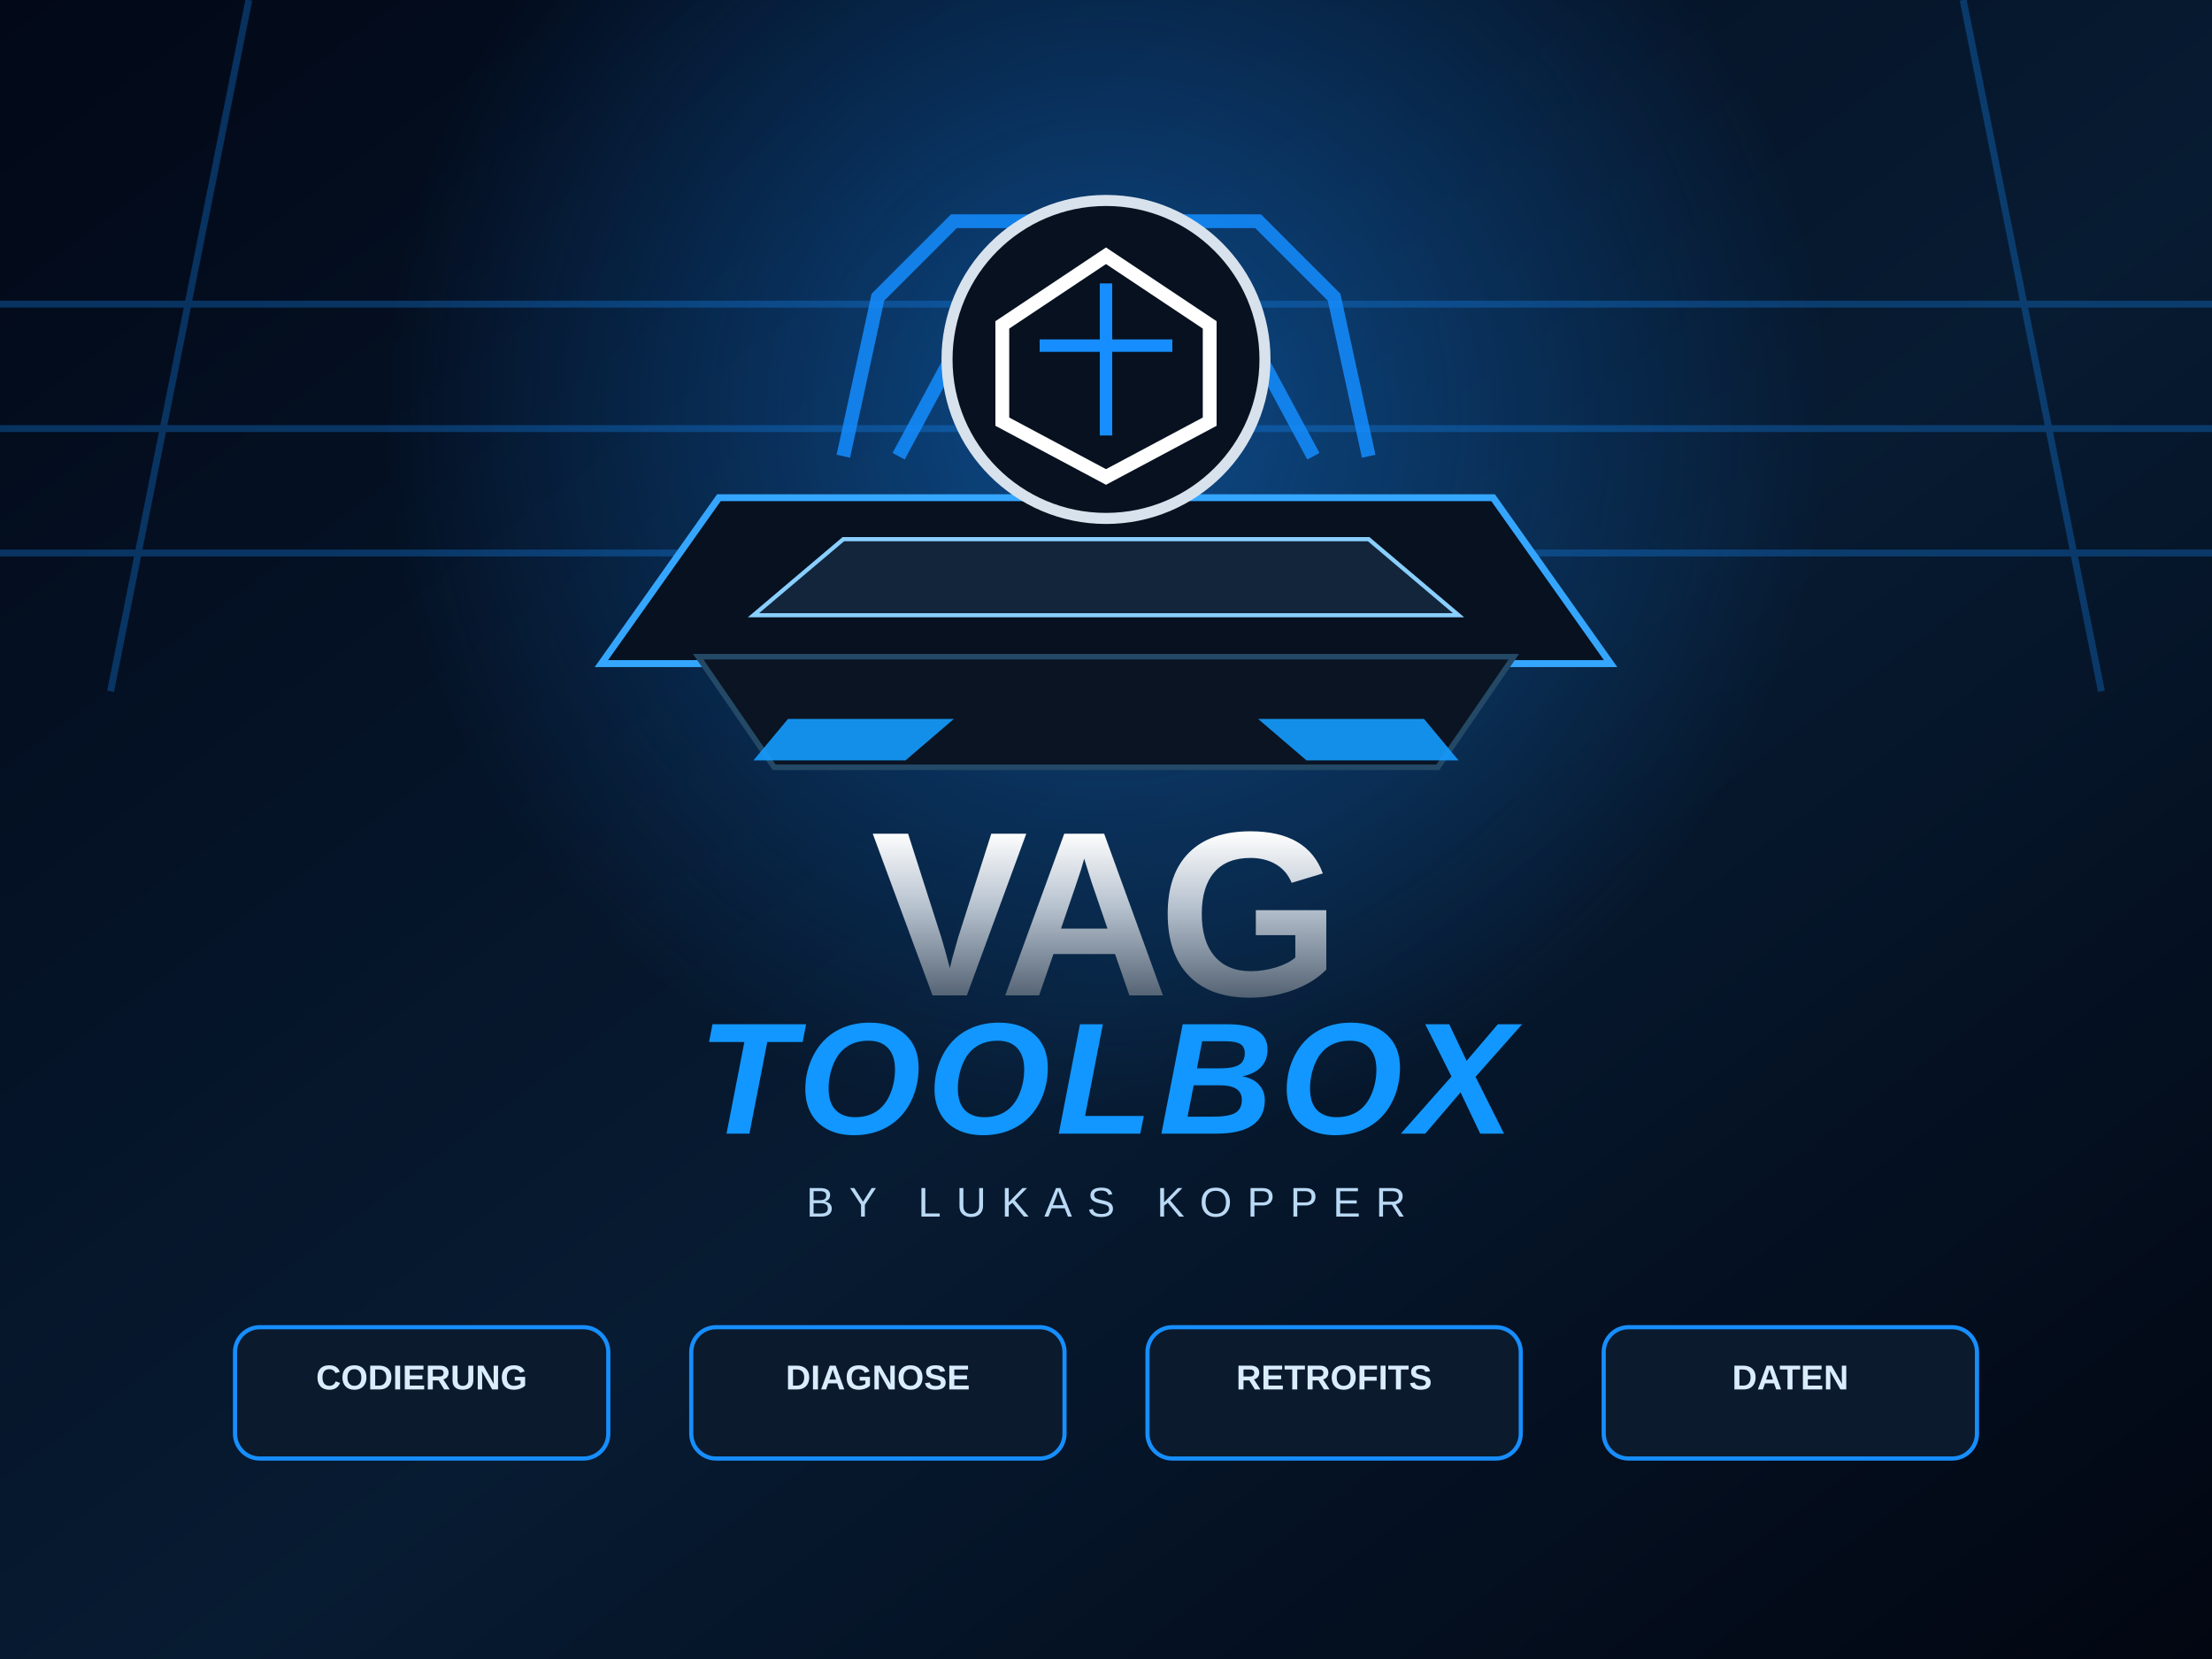
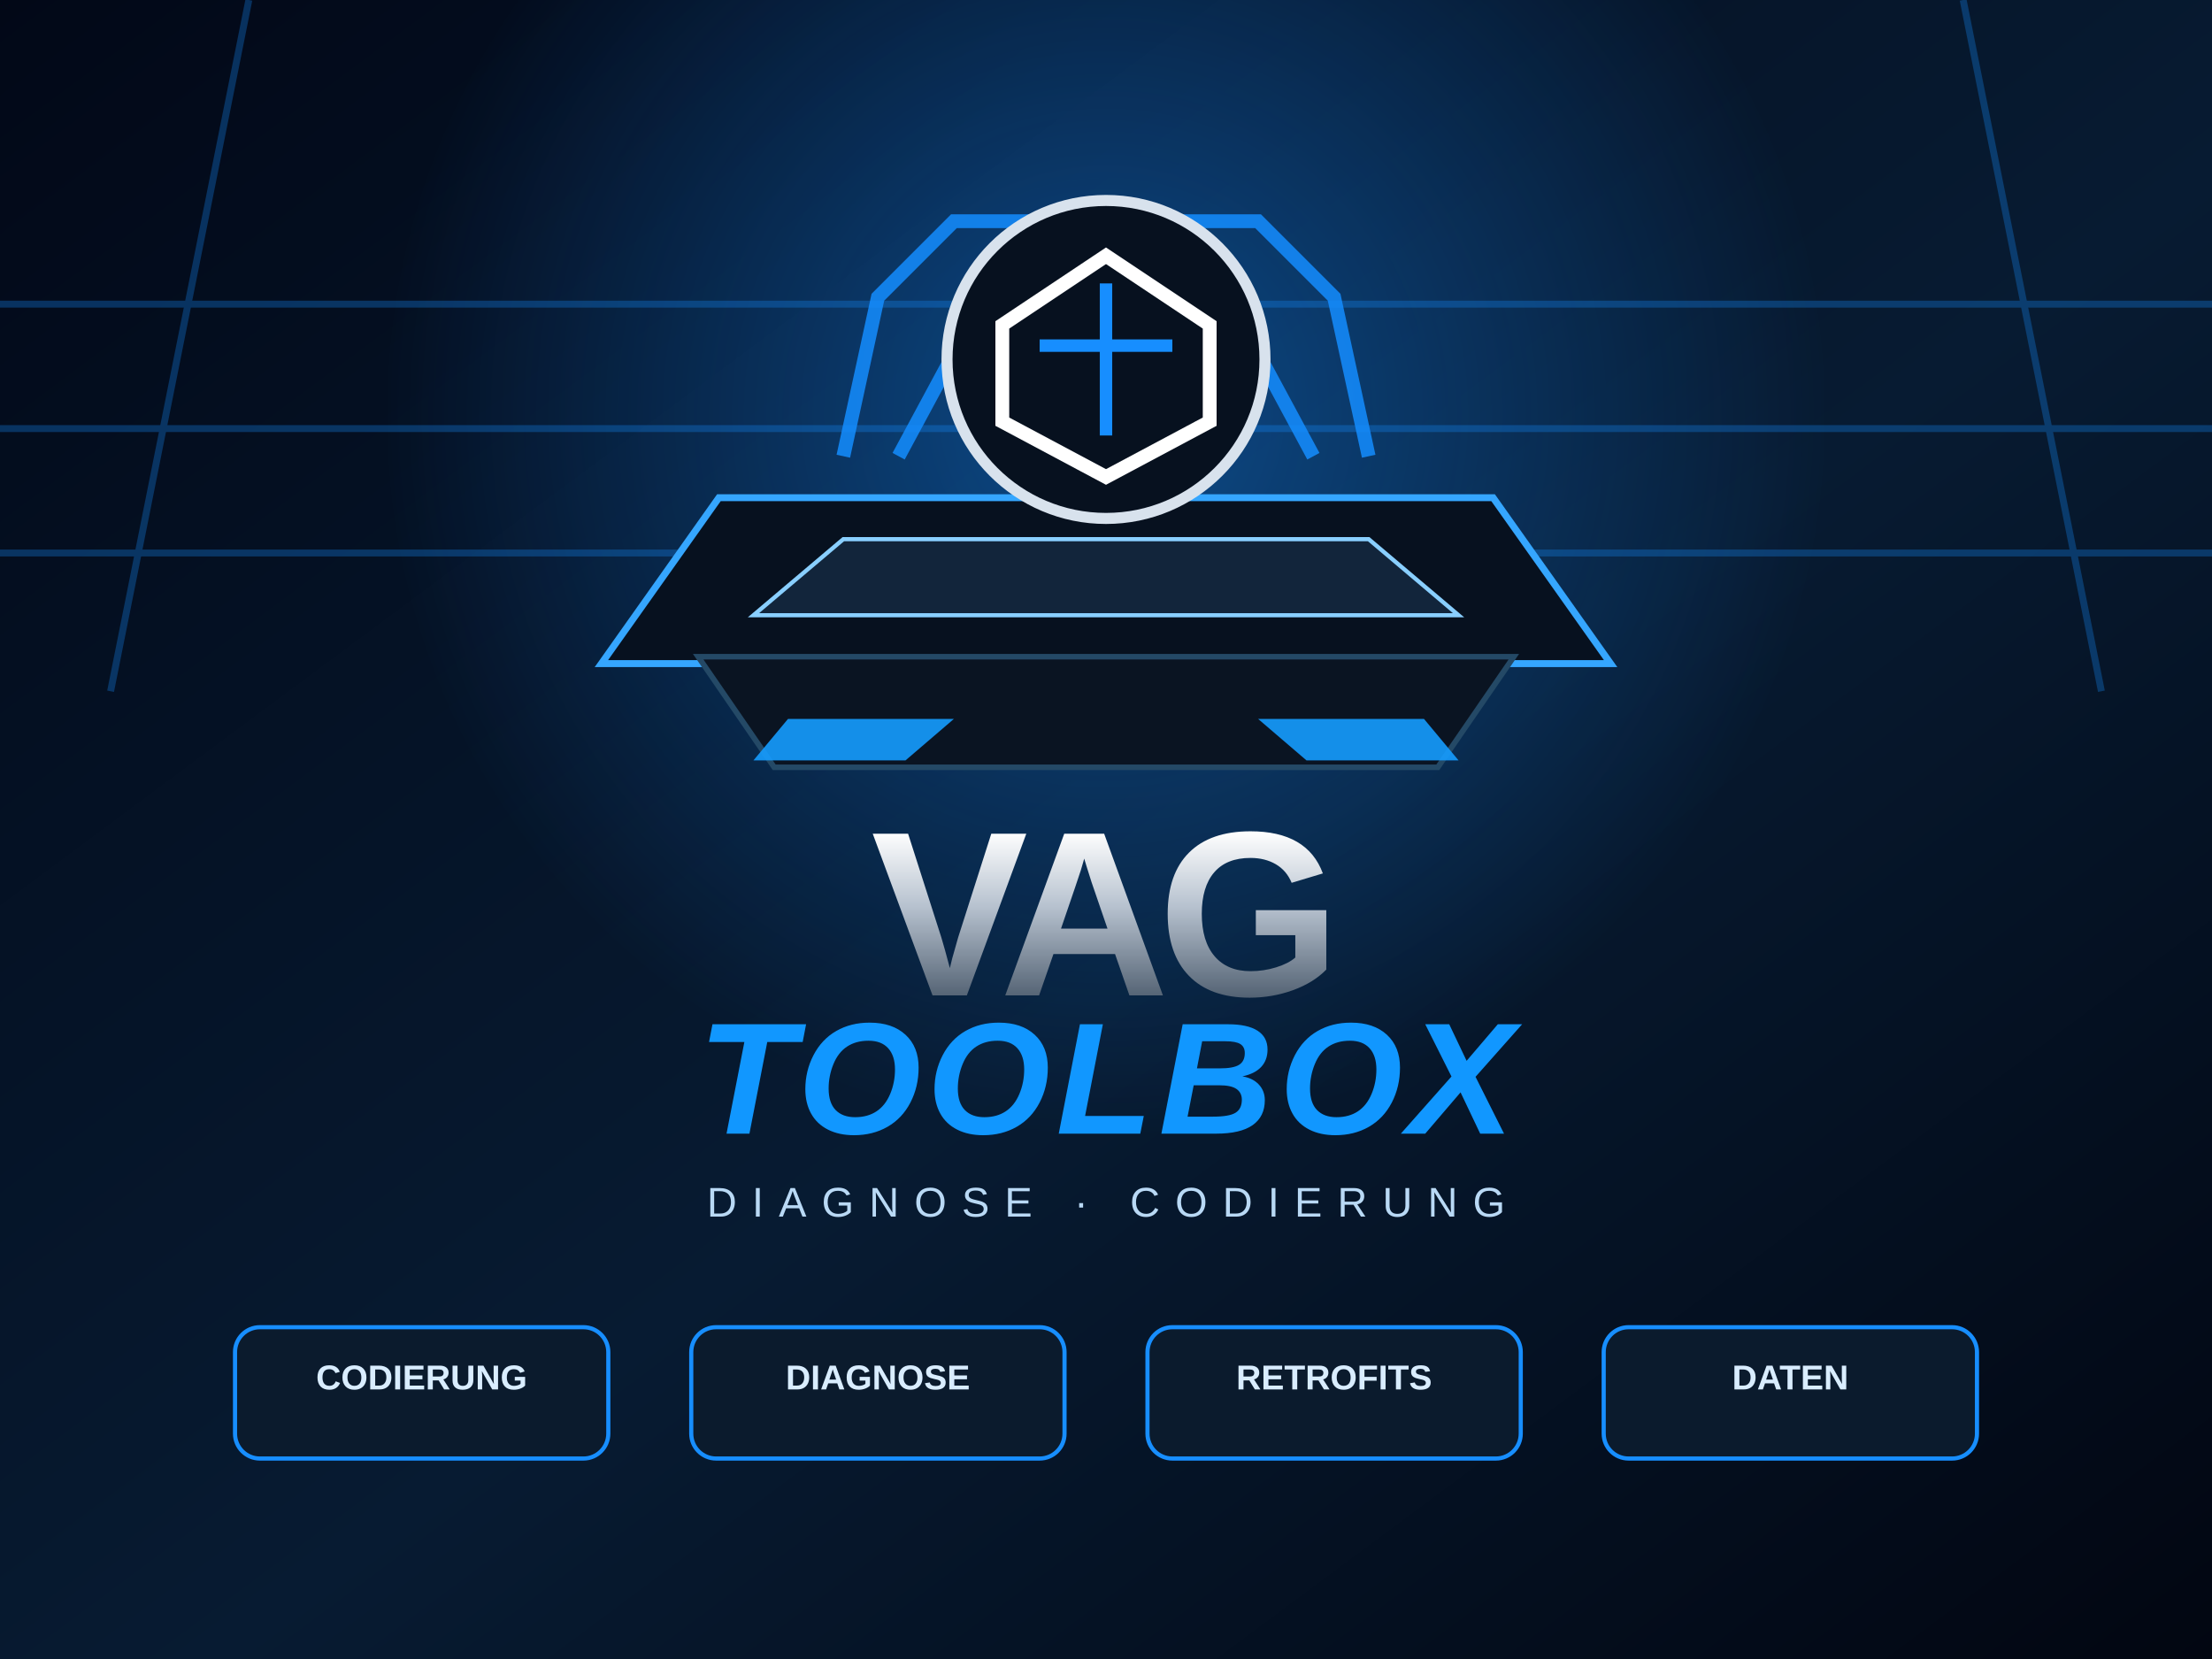
<svg xmlns="http://www.w3.org/2000/svg" viewBox="0 0 1600 1200">
  <defs>
    <linearGradient id="bg" x1="0" y1="0" x2="1" y2="1">
      <stop stop-color="#020817" />
      <stop offset=".55" stop-color="#071b32" />
      <stop offset="1" stop-color="#020611" />
    </linearGradient>
    <radialGradient id="glow">
      <stop stop-color="#168cff" stop-opacity=".45" />
      <stop offset="1" stop-color="#168cff" stop-opacity="0" />
    </radialGradient>
    <linearGradient id="metal" x1="0" y1="0" x2="0" y2="1">
      <stop stop-color="#fff" />
      <stop offset=".45" stop-color="#b7c2cf" />
      <stop offset="1" stop-color="#536273" />
    </linearGradient>
  </defs>
  <rect width="1600" height="1200" fill="url(#bg)" />
  <circle cx="800" cy="300" r="520" fill="url(#glow)" />
  <g stroke="#148dff" stroke-width="5" opacity=".3" fill="none">
    <path d="M0 220H1600M0 310H1600M0 400H1600" />
    <path d="M180 0L80 500M1420 0l100 500" />
  </g>
  <g opacity=".85" fill="none" stroke="#148dff" stroke-width="10">
    <path d="M610 330l25-115 55-55h220l55 55 25 115" />
    <path d="M650 330l35-65h230l35 65" />
  </g>
  <path d="M520 360h560l85 120H435z" fill="#07111f" stroke="#35a6ff" stroke-width="5" />
  <path d="M610 390h380l65 55H545z" fill="#12253b" stroke="#89cfff" stroke-width="3" />
  <path d="M505 475h590l-55 80H560z" fill="#0a1422" stroke="#244966" stroke-width="4" />
  <path d="M570 520h120l-35 30H545zM910 520h120l25 30H945z" fill="#159cff" opacity=".9" />
  <g transform="translate(800 260)">
    <circle r="115" fill="#07111f" stroke="#d8e2ed" stroke-width="8" />
    <path d="M-75-25L0-75l75 50v70L0 85l-75-40z" fill="none" stroke="#fff" stroke-width="10" />
    <path d="M-48-10H48M0-55v110" stroke="#178eff" stroke-width="9" />
  </g>
  <text x="800" y="720" text-anchor="middle" font-family="Arial,sans-serif" font-size="170" font-weight="900" letter-spacing="-8" fill="url(#metal)">VAG</text>
  <text x="800" y="820" text-anchor="middle" font-family="Arial,sans-serif" font-size="115" font-weight="900" font-style="italic" letter-spacing="4" fill="#1197ff">TOOLBOX</text>
-   <text x="800" y="880" text-anchor="middle" font-family="Arial,sans-serif" font-size="30" letter-spacing="11" fill="#b9d9f5">BY LUKAS KOPPER</text>
+   <text x="800" y="880" text-anchor="middle" font-family="Arial,sans-serif" font-size="30" letter-spacing="11" fill="#b9d9f5">DIAGNOSE · CODIERUNG</text>
  <g fill="#0b1b2d" stroke="#178eff" stroke-width="3">
    <rect x="170" y="960" width="270" height="95" rx="18" />
    <rect x="500" y="960" width="270" height="95" rx="18" />
    <rect x="830" y="960" width="270" height="95" rx="18" />
    <rect x="1160" y="960" width="270" height="95" rx="18" />
  </g>
  <g font-family="Arial,sans-serif" text-anchor="middle" fill="#d9edff">
    <text x="305" y="1005" font-size="25" font-weight="700">CODIERUNG</text>
    <text x="635" y="1005" font-size="25" font-weight="700">DIAGNOSE</text>
    <text x="965" y="1005" font-size="25" font-weight="700">RETROFITS</text>
    <text x="1295" y="1005" font-size="25" font-weight="700">DATEN</text>
  </g>
</svg>
